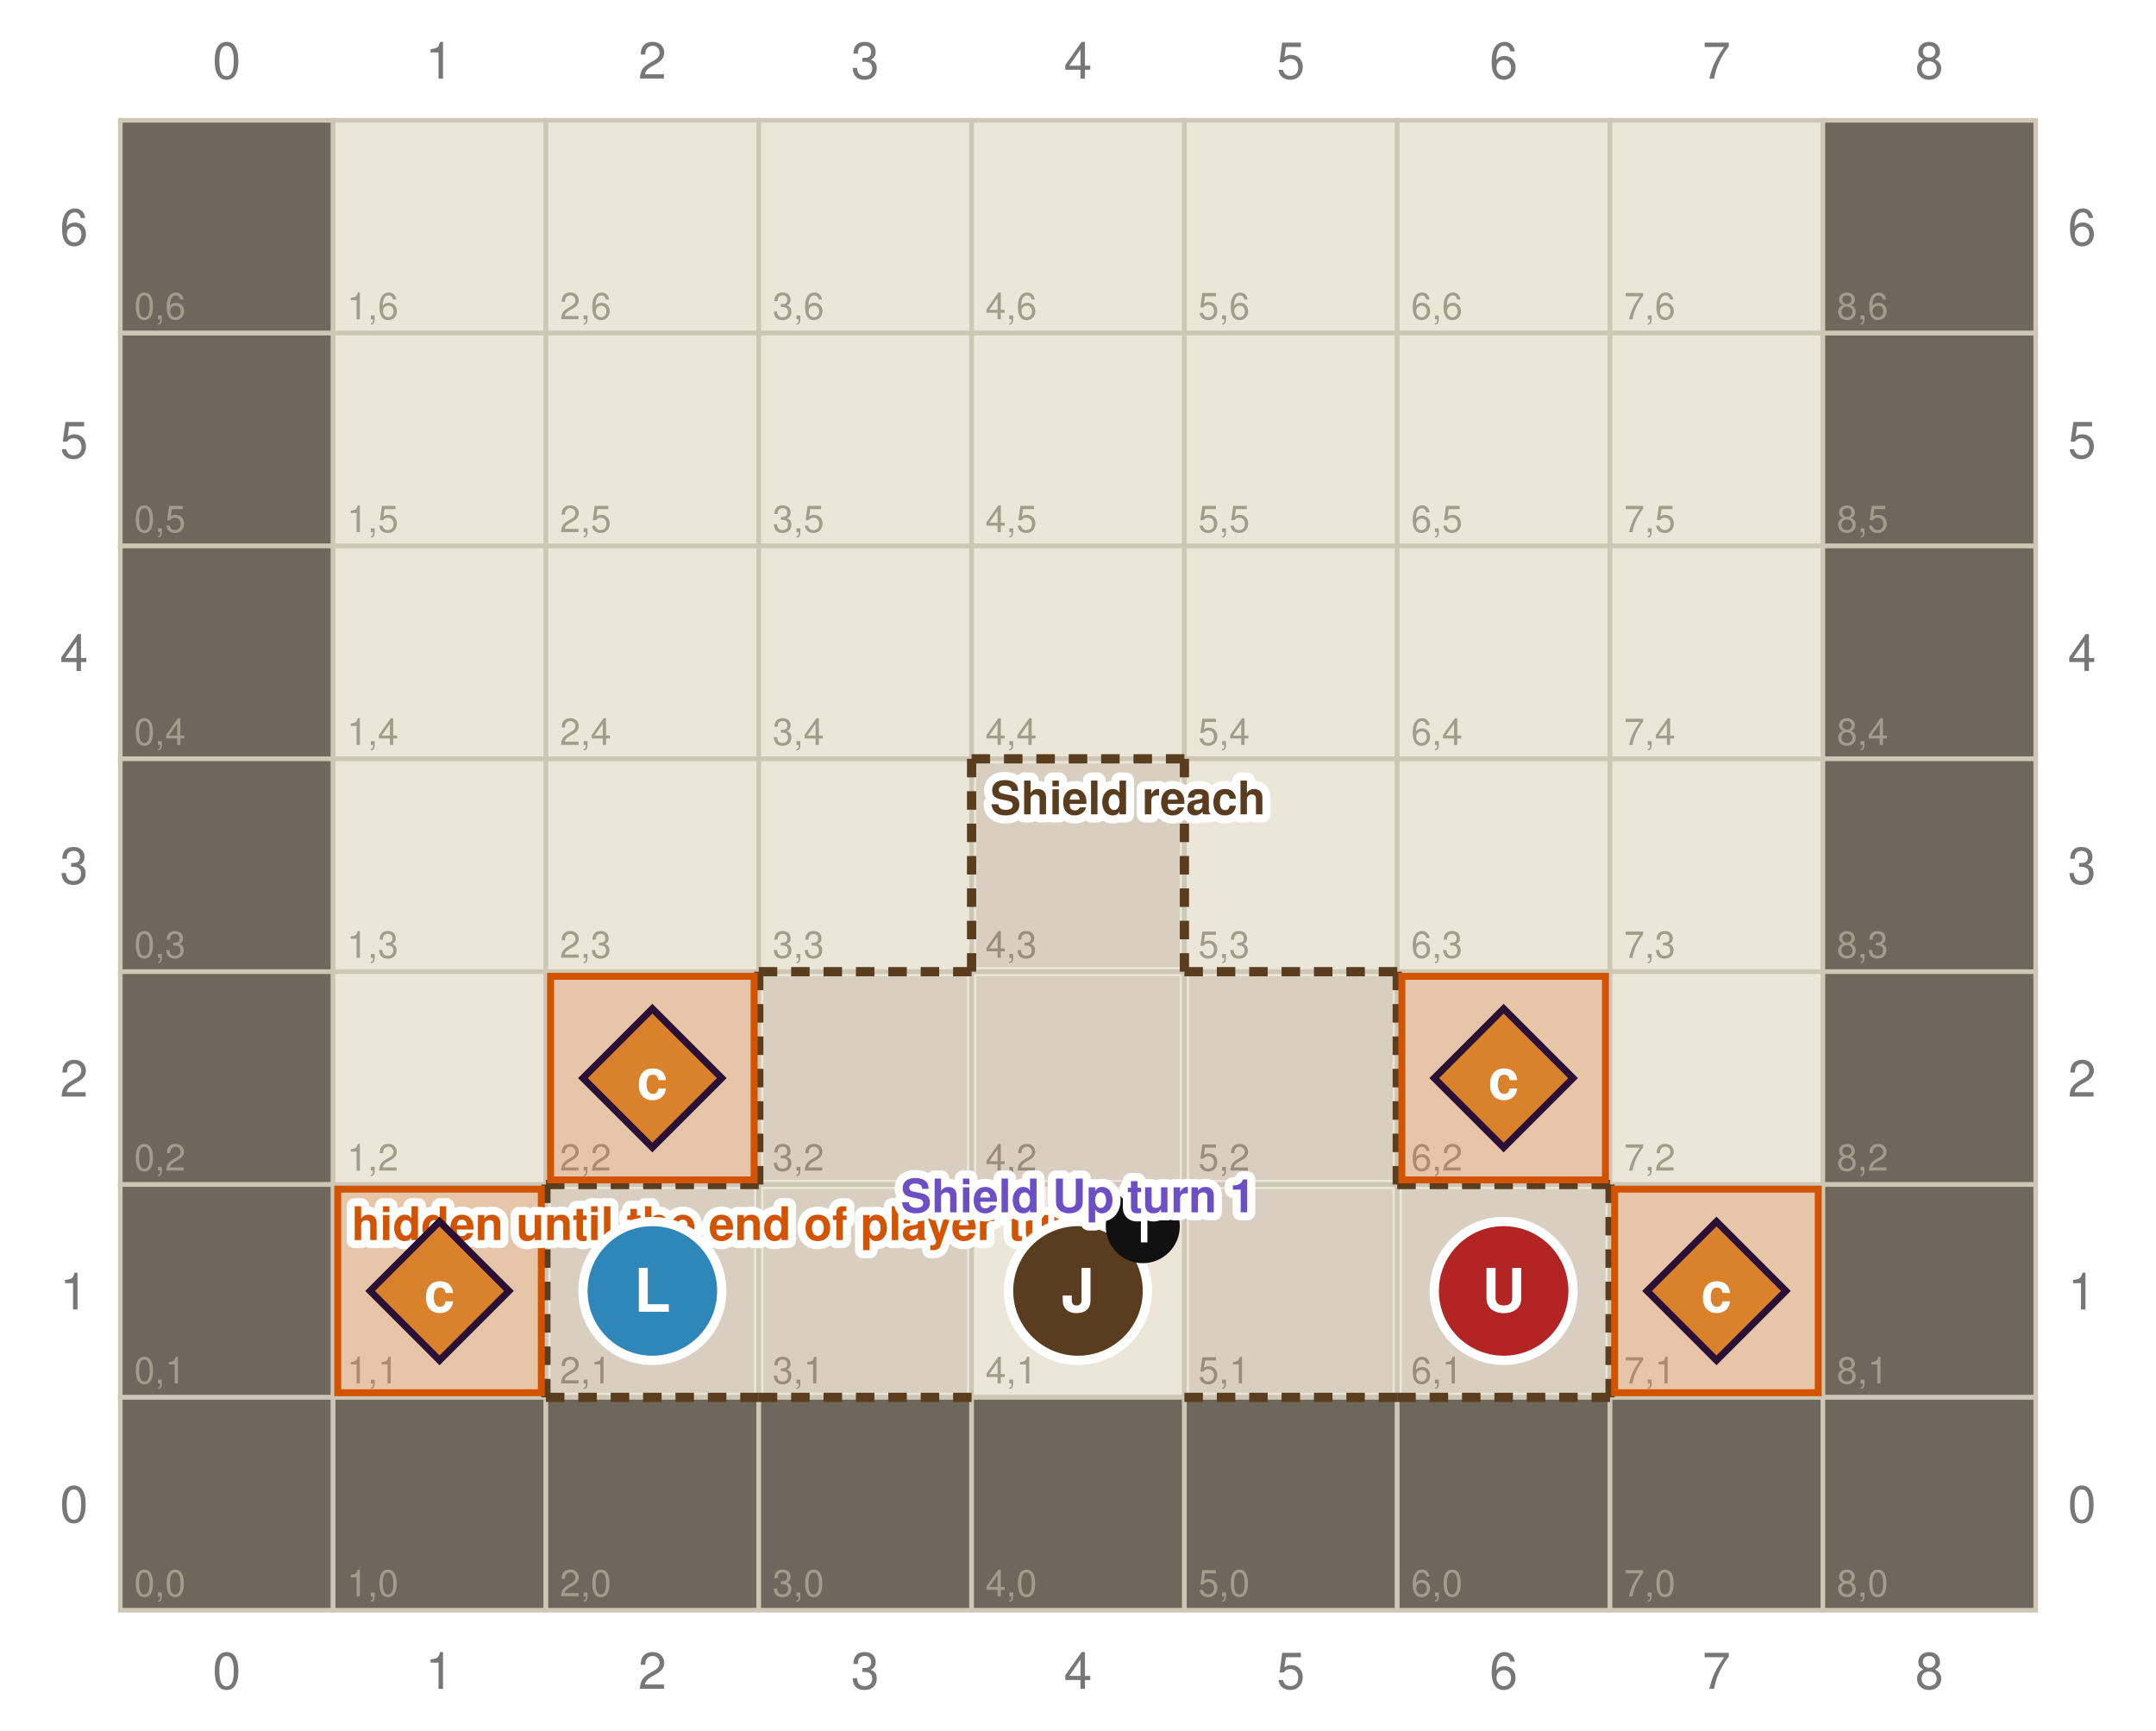
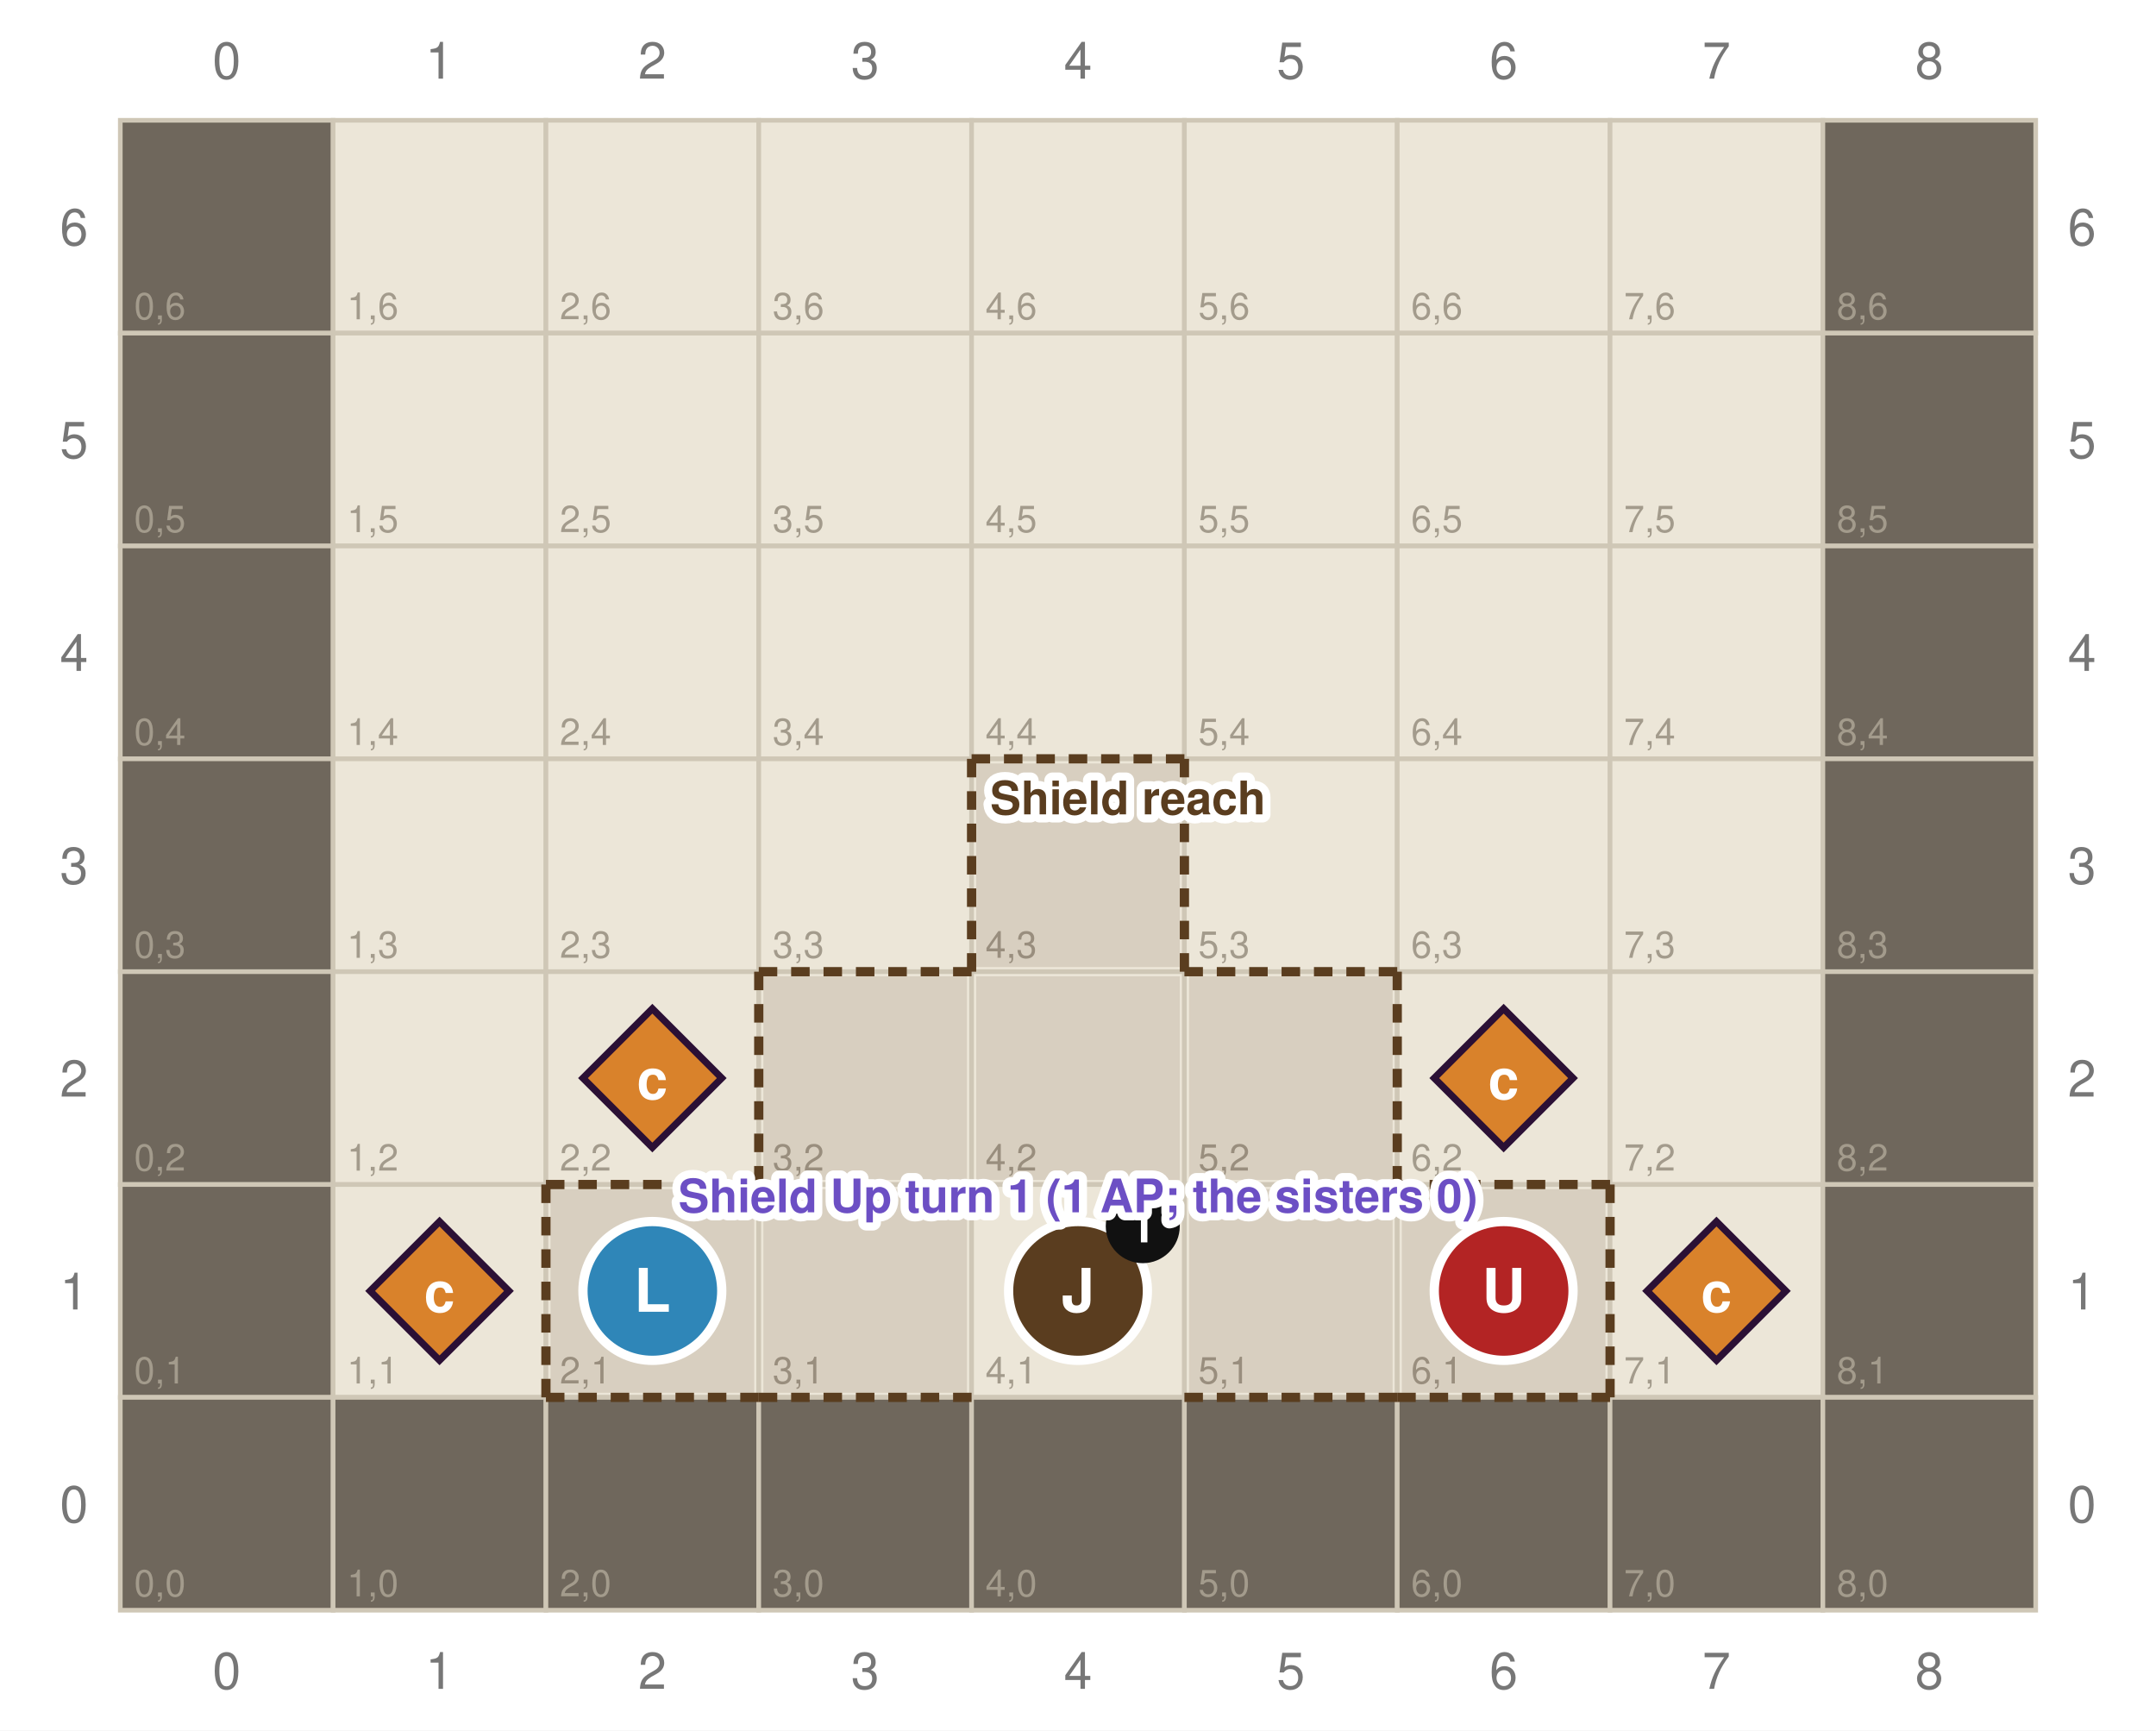
<svg xmlns="http://www.w3.org/2000/svg" viewBox="0 0 466 374" width="466" height="374">
  <defs>
    <marker id="ah" viewBox="0 0 10 10" refX="8" refY="5" markerWidth="5" markerHeight="5" orient="auto-start-reverse">
      <path d="M0,0 L10,5 L0,10 z" fill="context-stroke" />
    </marker>
    <pattern id="gap" width="8" height="8" patternUnits="userSpaceOnUse" patternTransform="rotate(45)">
      <line x1="0" y1="0" x2="0" y2="8" stroke="#c9c2b4" stroke-width="2" />
    </pattern>
  </defs>
  <rect width="466" height="374" fill="#ffffff" />
  <text x="49.0" y="17.0" font-size="11" text-anchor="middle" font-weight="normal" font-family="Segoe UI, Helvetica, Arial, sans-serif" fill="#777">0</text>
  <text x="49.0" y="365.0" font-size="11" text-anchor="middle" font-weight="normal" font-family="Segoe UI, Helvetica, Arial, sans-serif" fill="#777">0</text>
  <text x="95.0" y="17.0" font-size="11" text-anchor="middle" font-weight="normal" font-family="Segoe UI, Helvetica, Arial, sans-serif" fill="#777">1</text>
  <text x="95.0" y="365.0" font-size="11" text-anchor="middle" font-weight="normal" font-family="Segoe UI, Helvetica, Arial, sans-serif" fill="#777">1</text>
  <text x="141.0" y="17.0" font-size="11" text-anchor="middle" font-weight="normal" font-family="Segoe UI, Helvetica, Arial, sans-serif" fill="#777">2</text>
  <text x="141.0" y="365.0" font-size="11" text-anchor="middle" font-weight="normal" font-family="Segoe UI, Helvetica, Arial, sans-serif" fill="#777">2</text>
  <text x="187.0" y="17.0" font-size="11" text-anchor="middle" font-weight="normal" font-family="Segoe UI, Helvetica, Arial, sans-serif" fill="#777">3</text>
  <text x="187.0" y="365.0" font-size="11" text-anchor="middle" font-weight="normal" font-family="Segoe UI, Helvetica, Arial, sans-serif" fill="#777">3</text>
  <text x="233.0" y="17.0" font-size="11" text-anchor="middle" font-weight="normal" font-family="Segoe UI, Helvetica, Arial, sans-serif" fill="#777">4</text>
  <text x="233.0" y="365.0" font-size="11" text-anchor="middle" font-weight="normal" font-family="Segoe UI, Helvetica, Arial, sans-serif" fill="#777">4</text>
  <text x="279.0" y="17.0" font-size="11" text-anchor="middle" font-weight="normal" font-family="Segoe UI, Helvetica, Arial, sans-serif" fill="#777">5</text>
  <text x="279.0" y="365.0" font-size="11" text-anchor="middle" font-weight="normal" font-family="Segoe UI, Helvetica, Arial, sans-serif" fill="#777">5</text>
  <text x="325.0" y="17.0" font-size="11" text-anchor="middle" font-weight="normal" font-family="Segoe UI, Helvetica, Arial, sans-serif" fill="#777">6</text>
  <text x="325.0" y="365.0" font-size="11" text-anchor="middle" font-weight="normal" font-family="Segoe UI, Helvetica, Arial, sans-serif" fill="#777">6</text>
  <text x="371.0" y="17.0" font-size="11" text-anchor="middle" font-weight="normal" font-family="Segoe UI, Helvetica, Arial, sans-serif" fill="#777">7</text>
  <text x="371.0" y="365.0" font-size="11" text-anchor="middle" font-weight="normal" font-family="Segoe UI, Helvetica, Arial, sans-serif" fill="#777">7</text>
  <text x="417.0" y="17.0" font-size="11" text-anchor="middle" font-weight="normal" font-family="Segoe UI, Helvetica, Arial, sans-serif" fill="#777">8</text>
  <text x="417.0" y="365.0" font-size="11" text-anchor="middle" font-weight="normal" font-family="Segoe UI, Helvetica, Arial, sans-serif" fill="#777">8</text>
  <text x="16.0" y="329.0" font-size="11" text-anchor="middle" font-weight="normal" font-family="Segoe UI, Helvetica, Arial, sans-serif" fill="#777">0</text>
  <text x="450.0" y="329.0" font-size="11" text-anchor="middle" font-weight="normal" font-family="Segoe UI, Helvetica, Arial, sans-serif" fill="#777">0</text>
  <text x="16.0" y="283.0" font-size="11" text-anchor="middle" font-weight="normal" font-family="Segoe UI, Helvetica, Arial, sans-serif" fill="#777">1</text>
  <text x="450.0" y="283.0" font-size="11" text-anchor="middle" font-weight="normal" font-family="Segoe UI, Helvetica, Arial, sans-serif" fill="#777">1</text>
  <text x="16.0" y="237.0" font-size="11" text-anchor="middle" font-weight="normal" font-family="Segoe UI, Helvetica, Arial, sans-serif" fill="#777">2</text>
  <text x="450.0" y="237.0" font-size="11" text-anchor="middle" font-weight="normal" font-family="Segoe UI, Helvetica, Arial, sans-serif" fill="#777">2</text>
  <text x="16.0" y="191.0" font-size="11" text-anchor="middle" font-weight="normal" font-family="Segoe UI, Helvetica, Arial, sans-serif" fill="#777">3</text>
  <text x="450.0" y="191.0" font-size="11" text-anchor="middle" font-weight="normal" font-family="Segoe UI, Helvetica, Arial, sans-serif" fill="#777">3</text>
  <text x="16.0" y="145.0" font-size="11" text-anchor="middle" font-weight="normal" font-family="Segoe UI, Helvetica, Arial, sans-serif" fill="#777">4</text>
  <text x="450.0" y="145.0" font-size="11" text-anchor="middle" font-weight="normal" font-family="Segoe UI, Helvetica, Arial, sans-serif" fill="#777">4</text>
  <text x="16.0" y="99.0" font-size="11" text-anchor="middle" font-weight="normal" font-family="Segoe UI, Helvetica, Arial, sans-serif" fill="#777">5</text>
  <text x="450.0" y="99.0" font-size="11" text-anchor="middle" font-weight="normal" font-family="Segoe UI, Helvetica, Arial, sans-serif" fill="#777">5</text>
  <text x="16.0" y="53.0" font-size="11" text-anchor="middle" font-weight="normal" font-family="Segoe UI, Helvetica, Arial, sans-serif" fill="#777">6</text>
  <text x="450.0" y="53.0" font-size="11" text-anchor="middle" font-weight="normal" font-family="Segoe UI, Helvetica, Arial, sans-serif" fill="#777">6</text>
  <g>
    <rect x="26" y="26" width="46" height="46" fill="#6f675c" stroke="#cfc7b6" stroke-width="1" />
  </g>
  <text x="29.0" y="69.0" font-size="8" text-anchor="start" font-weight="normal" font-family="Segoe UI, Helvetica, Arial, sans-serif" fill="#a39b8c">0,6</text>
  <g>
    <rect x="72" y="26" width="46" height="46" fill="#ece6d8" stroke="#cfc7b6" stroke-width="1" />
  </g>
  <text x="75.0" y="69.0" font-size="8" text-anchor="start" font-weight="normal" font-family="Segoe UI, Helvetica, Arial, sans-serif" fill="#a39b8c">1,6</text>
  <g>
    <rect x="118" y="26" width="46" height="46" fill="#ece6d8" stroke="#cfc7b6" stroke-width="1" />
  </g>
  <text x="121.0" y="69.0" font-size="8" text-anchor="start" font-weight="normal" font-family="Segoe UI, Helvetica, Arial, sans-serif" fill="#a39b8c">2,6</text>
  <g>
    <rect x="164" y="26" width="46" height="46" fill="#ece6d8" stroke="#cfc7b6" stroke-width="1" />
  </g>
  <text x="167.0" y="69.0" font-size="8" text-anchor="start" font-weight="normal" font-family="Segoe UI, Helvetica, Arial, sans-serif" fill="#a39b8c">3,6</text>
  <g>
    <rect x="210" y="26" width="46" height="46" fill="#ece6d8" stroke="#cfc7b6" stroke-width="1" />
  </g>
  <text x="213.0" y="69.0" font-size="8" text-anchor="start" font-weight="normal" font-family="Segoe UI, Helvetica, Arial, sans-serif" fill="#a39b8c">4,6</text>
  <g>
    <rect x="256" y="26" width="46" height="46" fill="#ece6d8" stroke="#cfc7b6" stroke-width="1" />
  </g>
  <text x="259.0" y="69.0" font-size="8" text-anchor="start" font-weight="normal" font-family="Segoe UI, Helvetica, Arial, sans-serif" fill="#a39b8c">5,6</text>
  <g>
    <rect x="302" y="26" width="46" height="46" fill="#ece6d8" stroke="#cfc7b6" stroke-width="1" />
  </g>
  <text x="305.0" y="69.0" font-size="8" text-anchor="start" font-weight="normal" font-family="Segoe UI, Helvetica, Arial, sans-serif" fill="#a39b8c">6,6</text>
  <g>
    <rect x="348" y="26" width="46" height="46" fill="#ece6d8" stroke="#cfc7b6" stroke-width="1" />
  </g>
  <text x="351.0" y="69.0" font-size="8" text-anchor="start" font-weight="normal" font-family="Segoe UI, Helvetica, Arial, sans-serif" fill="#a39b8c">7,6</text>
  <g>
    <rect x="394" y="26" width="46" height="46" fill="#6f675c" stroke="#cfc7b6" stroke-width="1" />
  </g>
  <text x="397.0" y="69.0" font-size="8" text-anchor="start" font-weight="normal" font-family="Segoe UI, Helvetica, Arial, sans-serif" fill="#a39b8c">8,6</text>
  <g>
    <rect x="26" y="72" width="46" height="46" fill="#6f675c" stroke="#cfc7b6" stroke-width="1" />
  </g>
  <text x="29.0" y="115.0" font-size="8" text-anchor="start" font-weight="normal" font-family="Segoe UI, Helvetica, Arial, sans-serif" fill="#a39b8c">0,5</text>
  <g>
    <rect x="72" y="72" width="46" height="46" fill="#ece6d8" stroke="#cfc7b6" stroke-width="1" />
  </g>
  <text x="75.0" y="115.0" font-size="8" text-anchor="start" font-weight="normal" font-family="Segoe UI, Helvetica, Arial, sans-serif" fill="#a39b8c">1,5</text>
  <g>
    <rect x="118" y="72" width="46" height="46" fill="#ece6d8" stroke="#cfc7b6" stroke-width="1" />
  </g>
  <text x="121.0" y="115.0" font-size="8" text-anchor="start" font-weight="normal" font-family="Segoe UI, Helvetica, Arial, sans-serif" fill="#a39b8c">2,5</text>
  <g>
    <rect x="164" y="72" width="46" height="46" fill="#ece6d8" stroke="#cfc7b6" stroke-width="1" />
  </g>
  <text x="167.0" y="115.0" font-size="8" text-anchor="start" font-weight="normal" font-family="Segoe UI, Helvetica, Arial, sans-serif" fill="#a39b8c">3,5</text>
  <g>
    <rect x="210" y="72" width="46" height="46" fill="#ece6d8" stroke="#cfc7b6" stroke-width="1" />
  </g>
  <text x="213.0" y="115.0" font-size="8" text-anchor="start" font-weight="normal" font-family="Segoe UI, Helvetica, Arial, sans-serif" fill="#a39b8c">4,5</text>
  <g>
    <rect x="256" y="72" width="46" height="46" fill="#ece6d8" stroke="#cfc7b6" stroke-width="1" />
  </g>
  <text x="259.0" y="115.0" font-size="8" text-anchor="start" font-weight="normal" font-family="Segoe UI, Helvetica, Arial, sans-serif" fill="#a39b8c">5,5</text>
  <g>
    <rect x="302" y="72" width="46" height="46" fill="#ece6d8" stroke="#cfc7b6" stroke-width="1" />
  </g>
  <text x="305.0" y="115.0" font-size="8" text-anchor="start" font-weight="normal" font-family="Segoe UI, Helvetica, Arial, sans-serif" fill="#a39b8c">6,5</text>
  <g>
    <rect x="348" y="72" width="46" height="46" fill="#ece6d8" stroke="#cfc7b6" stroke-width="1" />
  </g>
  <text x="351.0" y="115.0" font-size="8" text-anchor="start" font-weight="normal" font-family="Segoe UI, Helvetica, Arial, sans-serif" fill="#a39b8c">7,5</text>
  <g>
    <rect x="394" y="72" width="46" height="46" fill="#6f675c" stroke="#cfc7b6" stroke-width="1" />
  </g>
  <text x="397.0" y="115.0" font-size="8" text-anchor="start" font-weight="normal" font-family="Segoe UI, Helvetica, Arial, sans-serif" fill="#a39b8c">8,5</text>
  <g>
    <rect x="26" y="118" width="46" height="46" fill="#6f675c" stroke="#cfc7b6" stroke-width="1" />
  </g>
  <text x="29.0" y="161.0" font-size="8" text-anchor="start" font-weight="normal" font-family="Segoe UI, Helvetica, Arial, sans-serif" fill="#a39b8c">0,4</text>
  <g>
    <rect x="72" y="118" width="46" height="46" fill="#ece6d8" stroke="#cfc7b6" stroke-width="1" />
  </g>
  <text x="75.0" y="161.0" font-size="8" text-anchor="start" font-weight="normal" font-family="Segoe UI, Helvetica, Arial, sans-serif" fill="#a39b8c">1,4</text>
  <g>
    <rect x="118" y="118" width="46" height="46" fill="#ece6d8" stroke="#cfc7b6" stroke-width="1" />
  </g>
  <text x="121.0" y="161.0" font-size="8" text-anchor="start" font-weight="normal" font-family="Segoe UI, Helvetica, Arial, sans-serif" fill="#a39b8c">2,4</text>
  <g>
    <rect x="164" y="118" width="46" height="46" fill="#ece6d8" stroke="#cfc7b6" stroke-width="1" />
  </g>
  <text x="167.0" y="161.0" font-size="8" text-anchor="start" font-weight="normal" font-family="Segoe UI, Helvetica, Arial, sans-serif" fill="#a39b8c">3,4</text>
  <g>
    <rect x="210" y="118" width="46" height="46" fill="#ece6d8" stroke="#cfc7b6" stroke-width="1" />
  </g>
  <text x="213.0" y="161.0" font-size="8" text-anchor="start" font-weight="normal" font-family="Segoe UI, Helvetica, Arial, sans-serif" fill="#a39b8c">4,4</text>
  <g>
    <rect x="256" y="118" width="46" height="46" fill="#ece6d8" stroke="#cfc7b6" stroke-width="1" />
  </g>
  <text x="259.0" y="161.0" font-size="8" text-anchor="start" font-weight="normal" font-family="Segoe UI, Helvetica, Arial, sans-serif" fill="#a39b8c">5,4</text>
  <g>
    <rect x="302" y="118" width="46" height="46" fill="#ece6d8" stroke="#cfc7b6" stroke-width="1" />
  </g>
  <text x="305.0" y="161.0" font-size="8" text-anchor="start" font-weight="normal" font-family="Segoe UI, Helvetica, Arial, sans-serif" fill="#a39b8c">6,4</text>
  <g>
    <rect x="348" y="118" width="46" height="46" fill="#ece6d8" stroke="#cfc7b6" stroke-width="1" />
  </g>
  <text x="351.0" y="161.0" font-size="8" text-anchor="start" font-weight="normal" font-family="Segoe UI, Helvetica, Arial, sans-serif" fill="#a39b8c">7,4</text>
  <g>
    <rect x="394" y="118" width="46" height="46" fill="#6f675c" stroke="#cfc7b6" stroke-width="1" />
  </g>
  <text x="397.0" y="161.0" font-size="8" text-anchor="start" font-weight="normal" font-family="Segoe UI, Helvetica, Arial, sans-serif" fill="#a39b8c">8,4</text>
  <g>
    <rect x="26" y="164" width="46" height="46" fill="#6f675c" stroke="#cfc7b6" stroke-width="1" />
  </g>
  <text x="29.0" y="207.0" font-size="8" text-anchor="start" font-weight="normal" font-family="Segoe UI, Helvetica, Arial, sans-serif" fill="#a39b8c">0,3</text>
  <g>
    <rect x="72" y="164" width="46" height="46" fill="#ece6d8" stroke="#cfc7b6" stroke-width="1" />
  </g>
  <text x="75.0" y="207.0" font-size="8" text-anchor="start" font-weight="normal" font-family="Segoe UI, Helvetica, Arial, sans-serif" fill="#a39b8c">1,3</text>
  <g>
    <rect x="118" y="164" width="46" height="46" fill="#ece6d8" stroke="#cfc7b6" stroke-width="1" />
  </g>
  <text x="121.0" y="207.0" font-size="8" text-anchor="start" font-weight="normal" font-family="Segoe UI, Helvetica, Arial, sans-serif" fill="#a39b8c">2,3</text>
  <g>
    <rect x="164" y="164" width="46" height="46" fill="#ece6d8" stroke="#cfc7b6" stroke-width="1" />
  </g>
  <text x="167.0" y="207.0" font-size="8" text-anchor="start" font-weight="normal" font-family="Segoe UI, Helvetica, Arial, sans-serif" fill="#a39b8c">3,3</text>
  <g>
    <rect x="210" y="164" width="46" height="46" fill="#ece6d8" stroke="#cfc7b6" stroke-width="1" />
  </g>
  <text x="213.0" y="207.0" font-size="8" text-anchor="start" font-weight="normal" font-family="Segoe UI, Helvetica, Arial, sans-serif" fill="#a39b8c">4,3</text>
  <g>
    <rect x="256" y="164" width="46" height="46" fill="#ece6d8" stroke="#cfc7b6" stroke-width="1" />
  </g>
  <text x="259.0" y="207.0" font-size="8" text-anchor="start" font-weight="normal" font-family="Segoe UI, Helvetica, Arial, sans-serif" fill="#a39b8c">5,3</text>
  <g>
    <rect x="302" y="164" width="46" height="46" fill="#ece6d8" stroke="#cfc7b6" stroke-width="1" />
  </g>
  <text x="305.0" y="207.0" font-size="8" text-anchor="start" font-weight="normal" font-family="Segoe UI, Helvetica, Arial, sans-serif" fill="#a39b8c">6,3</text>
  <g>
    <rect x="348" y="164" width="46" height="46" fill="#ece6d8" stroke="#cfc7b6" stroke-width="1" />
  </g>
  <text x="351.0" y="207.0" font-size="8" text-anchor="start" font-weight="normal" font-family="Segoe UI, Helvetica, Arial, sans-serif" fill="#a39b8c">7,3</text>
  <g>
    <rect x="394" y="164" width="46" height="46" fill="#6f675c" stroke="#cfc7b6" stroke-width="1" />
  </g>
  <text x="397.0" y="207.0" font-size="8" text-anchor="start" font-weight="normal" font-family="Segoe UI, Helvetica, Arial, sans-serif" fill="#a39b8c">8,3</text>
  <g>
    <rect x="26" y="210" width="46" height="46" fill="#6f675c" stroke="#cfc7b6" stroke-width="1" />
  </g>
  <text x="29.0" y="253.0" font-size="8" text-anchor="start" font-weight="normal" font-family="Segoe UI, Helvetica, Arial, sans-serif" fill="#a39b8c">0,2</text>
  <g>
    <rect x="72" y="210" width="46" height="46" fill="#ece6d8" stroke="#cfc7b6" stroke-width="1" />
  </g>
  <text x="75.0" y="253.0" font-size="8" text-anchor="start" font-weight="normal" font-family="Segoe UI, Helvetica, Arial, sans-serif" fill="#a39b8c">1,2</text>
  <g>
    <rect x="118" y="210" width="46" height="46" fill="#ece6d8" stroke="#cfc7b6" stroke-width="1" />
  </g>
  <text x="121.0" y="253.0" font-size="8" text-anchor="start" font-weight="normal" font-family="Segoe UI, Helvetica, Arial, sans-serif" fill="#a39b8c">2,2</text>
  <g>
    <rect x="164" y="210" width="46" height="46" fill="#ece6d8" stroke="#cfc7b6" stroke-width="1" />
  </g>
  <text x="167.0" y="253.0" font-size="8" text-anchor="start" font-weight="normal" font-family="Segoe UI, Helvetica, Arial, sans-serif" fill="#a39b8c">3,2</text>
  <g>
    <rect x="210" y="210" width="46" height="46" fill="#ece6d8" stroke="#cfc7b6" stroke-width="1" />
  </g>
  <text x="213.0" y="253.0" font-size="8" text-anchor="start" font-weight="normal" font-family="Segoe UI, Helvetica, Arial, sans-serif" fill="#a39b8c">4,2</text>
  <g>
    <rect x="256" y="210" width="46" height="46" fill="#ece6d8" stroke="#cfc7b6" stroke-width="1" />
  </g>
  <text x="259.0" y="253.0" font-size="8" text-anchor="start" font-weight="normal" font-family="Segoe UI, Helvetica, Arial, sans-serif" fill="#a39b8c">5,2</text>
  <g>
    <rect x="302" y="210" width="46" height="46" fill="#ece6d8" stroke="#cfc7b6" stroke-width="1" />
  </g>
  <text x="305.0" y="253.0" font-size="8" text-anchor="start" font-weight="normal" font-family="Segoe UI, Helvetica, Arial, sans-serif" fill="#a39b8c">6,2</text>
  <g>
    <rect x="348" y="210" width="46" height="46" fill="#ece6d8" stroke="#cfc7b6" stroke-width="1" />
  </g>
  <text x="351.0" y="253.0" font-size="8" text-anchor="start" font-weight="normal" font-family="Segoe UI, Helvetica, Arial, sans-serif" fill="#a39b8c">7,2</text>
  <g>
    <rect x="394" y="210" width="46" height="46" fill="#6f675c" stroke="#cfc7b6" stroke-width="1" />
  </g>
  <text x="397.0" y="253.0" font-size="8" text-anchor="start" font-weight="normal" font-family="Segoe UI, Helvetica, Arial, sans-serif" fill="#a39b8c">8,2</text>
  <g>
    <rect x="26" y="256" width="46" height="46" fill="#6f675c" stroke="#cfc7b6" stroke-width="1" />
  </g>
  <text x="29.0" y="299.0" font-size="8" text-anchor="start" font-weight="normal" font-family="Segoe UI, Helvetica, Arial, sans-serif" fill="#a39b8c">0,1</text>
  <g>
    <rect x="72" y="256" width="46" height="46" fill="#ece6d8" stroke="#cfc7b6" stroke-width="1" />
  </g>
  <text x="75.0" y="299.0" font-size="8" text-anchor="start" font-weight="normal" font-family="Segoe UI, Helvetica, Arial, sans-serif" fill="#a39b8c">1,1</text>
  <g>
    <rect x="118" y="256" width="46" height="46" fill="#ece6d8" stroke="#cfc7b6" stroke-width="1" />
  </g>
  <text x="121.0" y="299.0" font-size="8" text-anchor="start" font-weight="normal" font-family="Segoe UI, Helvetica, Arial, sans-serif" fill="#a39b8c">2,1</text>
  <g>
    <rect x="164" y="256" width="46" height="46" fill="#ece6d8" stroke="#cfc7b6" stroke-width="1" />
  </g>
  <text x="167.0" y="299.0" font-size="8" text-anchor="start" font-weight="normal" font-family="Segoe UI, Helvetica, Arial, sans-serif" fill="#a39b8c">3,1</text>
  <g>
    <rect x="210" y="256" width="46" height="46" fill="#ece6d8" stroke="#cfc7b6" stroke-width="1" />
  </g>
  <text x="213.0" y="299.0" font-size="8" text-anchor="start" font-weight="normal" font-family="Segoe UI, Helvetica, Arial, sans-serif" fill="#a39b8c">4,1</text>
  <g>
    <rect x="256" y="256" width="46" height="46" fill="#ece6d8" stroke="#cfc7b6" stroke-width="1" />
  </g>
  <text x="259.0" y="299.0" font-size="8" text-anchor="start" font-weight="normal" font-family="Segoe UI, Helvetica, Arial, sans-serif" fill="#a39b8c">5,1</text>
  <g>
    <rect x="302" y="256" width="46" height="46" fill="#ece6d8" stroke="#cfc7b6" stroke-width="1" />
  </g>
  <text x="305.0" y="299.0" font-size="8" text-anchor="start" font-weight="normal" font-family="Segoe UI, Helvetica, Arial, sans-serif" fill="#a39b8c">6,1</text>
  <g>
    <rect x="348" y="256" width="46" height="46" fill="#ece6d8" stroke="#cfc7b6" stroke-width="1" />
  </g>
  <text x="351.0" y="299.0" font-size="8" text-anchor="start" font-weight="normal" font-family="Segoe UI, Helvetica, Arial, sans-serif" fill="#a39b8c">7,1</text>
  <g>
    <rect x="394" y="256" width="46" height="46" fill="#6f675c" stroke="#cfc7b6" stroke-width="1" />
  </g>
  <text x="397.0" y="299.0" font-size="8" text-anchor="start" font-weight="normal" font-family="Segoe UI, Helvetica, Arial, sans-serif" fill="#a39b8c">8,1</text>
  <g>
    <rect x="26" y="302" width="46" height="46" fill="#6f675c" stroke="#cfc7b6" stroke-width="1" />
  </g>
  <text x="29.0" y="345.0" font-size="8" text-anchor="start" font-weight="normal" font-family="Segoe UI, Helvetica, Arial, sans-serif" fill="#a39b8c">0,0</text>
  <g>
    <rect x="72" y="302" width="46" height="46" fill="#6f675c" stroke="#cfc7b6" stroke-width="1" />
  </g>
  <text x="75.0" y="345.0" font-size="8" text-anchor="start" font-weight="normal" font-family="Segoe UI, Helvetica, Arial, sans-serif" fill="#a39b8c">1,0</text>
  <g>
    <rect x="118" y="302" width="46" height="46" fill="#6f675c" stroke="#cfc7b6" stroke-width="1" />
  </g>
  <text x="121.0" y="345.0" font-size="8" text-anchor="start" font-weight="normal" font-family="Segoe UI, Helvetica, Arial, sans-serif" fill="#a39b8c">2,0</text>
  <g>
    <rect x="164" y="302" width="46" height="46" fill="#6f675c" stroke="#cfc7b6" stroke-width="1" />
  </g>
  <text x="167.0" y="345.0" font-size="8" text-anchor="start" font-weight="normal" font-family="Segoe UI, Helvetica, Arial, sans-serif" fill="#a39b8c">3,0</text>
  <g>
    <rect x="210" y="302" width="46" height="46" fill="#6f675c" stroke="#cfc7b6" stroke-width="1" />
  </g>
  <text x="213.0" y="345.0" font-size="8" text-anchor="start" font-weight="normal" font-family="Segoe UI, Helvetica, Arial, sans-serif" fill="#a39b8c">4,0</text>
  <g>
    <rect x="256" y="302" width="46" height="46" fill="#6f675c" stroke="#cfc7b6" stroke-width="1" />
  </g>
  <text x="259.0" y="345.0" font-size="8" text-anchor="start" font-weight="normal" font-family="Segoe UI, Helvetica, Arial, sans-serif" fill="#a39b8c">5,0</text>
  <g>
    <rect x="302" y="302" width="46" height="46" fill="#6f675c" stroke="#cfc7b6" stroke-width="1" />
  </g>
  <text x="305.0" y="345.0" font-size="8" text-anchor="start" font-weight="normal" font-family="Segoe UI, Helvetica, Arial, sans-serif" fill="#a39b8c">6,0</text>
  <g>
    <rect x="348" y="302" width="46" height="46" fill="#6f675c" stroke="#cfc7b6" stroke-width="1" />
  </g>
  <text x="351.0" y="345.0" font-size="8" text-anchor="start" font-weight="normal" font-family="Segoe UI, Helvetica, Arial, sans-serif" fill="#a39b8c">7,0</text>
  <g>
    <rect x="394" y="302" width="46" height="46" fill="#6f675c" stroke="#cfc7b6" stroke-width="1" />
  </g>
  <text x="397.0" y="345.0" font-size="8" text-anchor="start" font-weight="normal" font-family="Segoe UI, Helvetica, Arial, sans-serif" fill="#a39b8c">8,0</text>
  <rect x="211" y="165" width="44" height="44" fill="#5a3d1f" fill-opacity="0.13" />
  <rect x="165" y="211" width="44" height="44" fill="#5a3d1f" fill-opacity="0.13" />
  <rect x="211" y="211" width="44" height="44" fill="#5a3d1f" fill-opacity="0.13" />
  <rect x="257" y="211" width="44" height="44" fill="#5a3d1f" fill-opacity="0.13" />
  <rect x="119" y="257" width="44" height="44" fill="#5a3d1f" fill-opacity="0.13" />
  <rect x="165" y="257" width="44" height="44" fill="#5a3d1f" fill-opacity="0.13" />
  <rect x="257" y="257" width="44" height="44" fill="#5a3d1f" fill-opacity="0.13" />
  <rect x="303" y="257" width="44" height="44" fill="#5a3d1f" fill-opacity="0.13" />
  <line x1="210" y1="164" x2="256" y2="164" stroke="#5a3d1f" stroke-width="2" stroke-dasharray="4 3" />
  <line x1="210" y1="164" x2="210" y2="210" stroke="#5a3d1f" stroke-width="2" stroke-dasharray="4 3" />
  <line x1="256" y1="164" x2="256" y2="210" stroke="#5a3d1f" stroke-width="2" stroke-dasharray="4 3" />
  <line x1="164" y1="210" x2="210" y2="210" stroke="#5a3d1f" stroke-width="2" stroke-dasharray="4 3" />
  <line x1="164" y1="210" x2="164" y2="256" stroke="#5a3d1f" stroke-width="2" stroke-dasharray="4 3" />
  <line x1="256" y1="210" x2="302" y2="210" stroke="#5a3d1f" stroke-width="2" stroke-dasharray="4 3" />
  <line x1="302" y1="210" x2="302" y2="256" stroke="#5a3d1f" stroke-width="2" stroke-dasharray="4 3" />
  <line x1="118" y1="256" x2="164" y2="256" stroke="#5a3d1f" stroke-width="2" stroke-dasharray="4 3" />
  <line x1="118" y1="302" x2="164" y2="302" stroke="#5a3d1f" stroke-width="2" stroke-dasharray="4 3" />
  <line x1="118" y1="256" x2="118" y2="302" stroke="#5a3d1f" stroke-width="2" stroke-dasharray="4 3" />
  <line x1="164" y1="302" x2="210" y2="302" stroke="#5a3d1f" stroke-width="2" stroke-dasharray="4 3" />
  <line x1="256" y1="302" x2="302" y2="302" stroke="#5a3d1f" stroke-width="2" stroke-dasharray="4 3" />
  <line x1="302" y1="256" x2="348" y2="256" stroke="#5a3d1f" stroke-width="2" stroke-dasharray="4 3" />
  <line x1="302" y1="302" x2="348" y2="302" stroke="#5a3d1f" stroke-width="2" stroke-dasharray="4 3" />
  <line x1="348" y1="256" x2="348" y2="302" stroke="#5a3d1f" stroke-width="2" stroke-dasharray="4 3" />
  <text x="214.0" y="176.0" font-size="10" text-anchor="start" font-weight="bold" font-family="Segoe UI, Helvetica, Arial, sans-serif" fill="#ffffff" stroke="#ffffff" stroke-width="3.5" stroke-linejoin="round">Shield reach</text>
  <text x="214.0" y="176.0" font-size="10" text-anchor="start" font-weight="bold" font-family="Segoe UI, Helvetica, Arial, sans-serif" fill="#5a3d1f">Shield reach</text>
-   <rect x="73" y="257" width="44" height="44" fill="#d35400" fill-opacity="0.22" stroke="#d35400" stroke-width="1.5" />
-   <rect x="119" y="211" width="44" height="44" fill="#d35400" fill-opacity="0.22" stroke="#d35400" stroke-width="1.5" />
-   <rect x="303" y="211" width="44" height="44" fill="#d35400" fill-opacity="0.22" stroke="#d35400" stroke-width="1.5" />
-   <rect x="349" y="257" width="44" height="44" fill="#d35400" fill-opacity="0.22" stroke="#d35400" stroke-width="1.5" />
-   <text x="76.0" y="268.0" font-size="10" text-anchor="start" font-weight="bold" font-family="Segoe UI, Helvetica, Arial, sans-serif" fill="#ffffff" stroke="#ffffff" stroke-width="3.5" stroke-linejoin="round">hidden until the end of player turn 1</text>
-   <text x="76.0" y="268.0" font-size="10" text-anchor="start" font-weight="bold" font-family="Segoe UI, Helvetica, Arial, sans-serif" fill="#d35400">hidden until the end of player turn 1</text>
  <g>
    <path d="M141.0,218.0 L156.0,233.0 L141.0,248.0 L126.0,233.0 z" fill="#d9822b" stroke="#2b1035" stroke-width="1.5" />
  </g>
  <text x="141.0" y="237.5" font-size="12" text-anchor="middle" font-weight="bold" font-family="Segoe UI, Helvetica, Arial, sans-serif" fill="#fff">c</text>
  <g>
    <path d="M325.0,218.0 L340.0,233.0 L325.0,248.0 L310.0,233.0 z" fill="#d9822b" stroke="#2b1035" stroke-width="1.5" />
  </g>
  <text x="325.0" y="237.5" font-size="12" text-anchor="middle" font-weight="bold" font-family="Segoe UI, Helvetica, Arial, sans-serif" fill="#fff">c</text>
  <g>
    <path d="M95.0,264.0 L110.0,279.0 L95.0,294.0 L80.0,279.0 z" fill="#d9822b" stroke="#2b1035" stroke-width="1.5" />
  </g>
  <text x="95.0" y="283.5" font-size="12" text-anchor="middle" font-weight="bold" font-family="Segoe UI, Helvetica, Arial, sans-serif" fill="#fff">c</text>
  <g>
    <circle cx="141.0" cy="279.0" r="15" fill="#2f86b8" stroke="#fff" stroke-width="2" />
  </g>
  <text x="141.0" y="283.5" font-size="13" text-anchor="middle" font-weight="bold" font-family="Segoe UI, Helvetica, Arial, sans-serif" fill="#fff">L</text>
  <g>
    <circle cx="233.0" cy="279.0" r="15" fill="#5a3d1f" stroke="#fff" stroke-width="2" />
  </g>
  <text x="233.0" y="283.5" font-size="13" text-anchor="middle" font-weight="bold" font-family="Segoe UI, Helvetica, Arial, sans-serif" fill="#fff">J</text>
  <g>
    <circle cx="325.0" cy="279.0" r="15" fill="#b32424" stroke="#fff" stroke-width="2" />
  </g>
  <text x="325.0" y="283.5" font-size="13" text-anchor="middle" font-weight="bold" font-family="Segoe UI, Helvetica, Arial, sans-serif" fill="#fff">U</text>
  <g>
    <path d="M371.0,264.0 L386.0,279.0 L371.0,294.0 L356.0,279.0 z" fill="#d9822b" stroke="#2b1035" stroke-width="1.5" />
  </g>
  <text x="371.0" y="283.5" font-size="12" text-anchor="middle" font-weight="bold" font-family="Segoe UI, Helvetica, Arial, sans-serif" fill="#fff">c</text>
  <circle cx="247" cy="265" r="8" fill="#111" />
  <text x="247.0" y="268.5" font-size="10" text-anchor="middle" font-weight="bold" font-family="Segoe UI, Helvetica, Arial, sans-serif" fill="#fff">1</text>
-   <text x="233.0" y="262.0" font-size="10" text-anchor="middle" font-weight="bold" font-family="Segoe UI, Helvetica, Arial, sans-serif" fill="#ffffff" stroke="#ffffff" stroke-width="3.5" stroke-linejoin="round">Shield Up turn 1</text>
-   <text x="233.0" y="262.0" font-size="10" text-anchor="middle" font-weight="bold" font-family="Segoe UI, Helvetica, Arial, sans-serif" fill="#6c4fc4">Shield Up turn 1</text>
+   <text x="233.0" y="262.0" font-size="10" text-anchor="middle" font-weight="bold" font-family="Segoe UI, Helvetica, Arial, sans-serif" fill="#ffffff" stroke="#ffffff" stroke-width="3.5" stroke-linejoin="round">Shield Up turn 1 (1 AP; the sisters 0)</text>
+   <text x="233.0" y="262.0" font-size="10" text-anchor="middle" font-weight="bold" font-family="Segoe UI, Helvetica, Arial, sans-serif" fill="#6c4fc4">Shield Up turn 1 (1 AP; the sisters 0)</text>
</svg>
